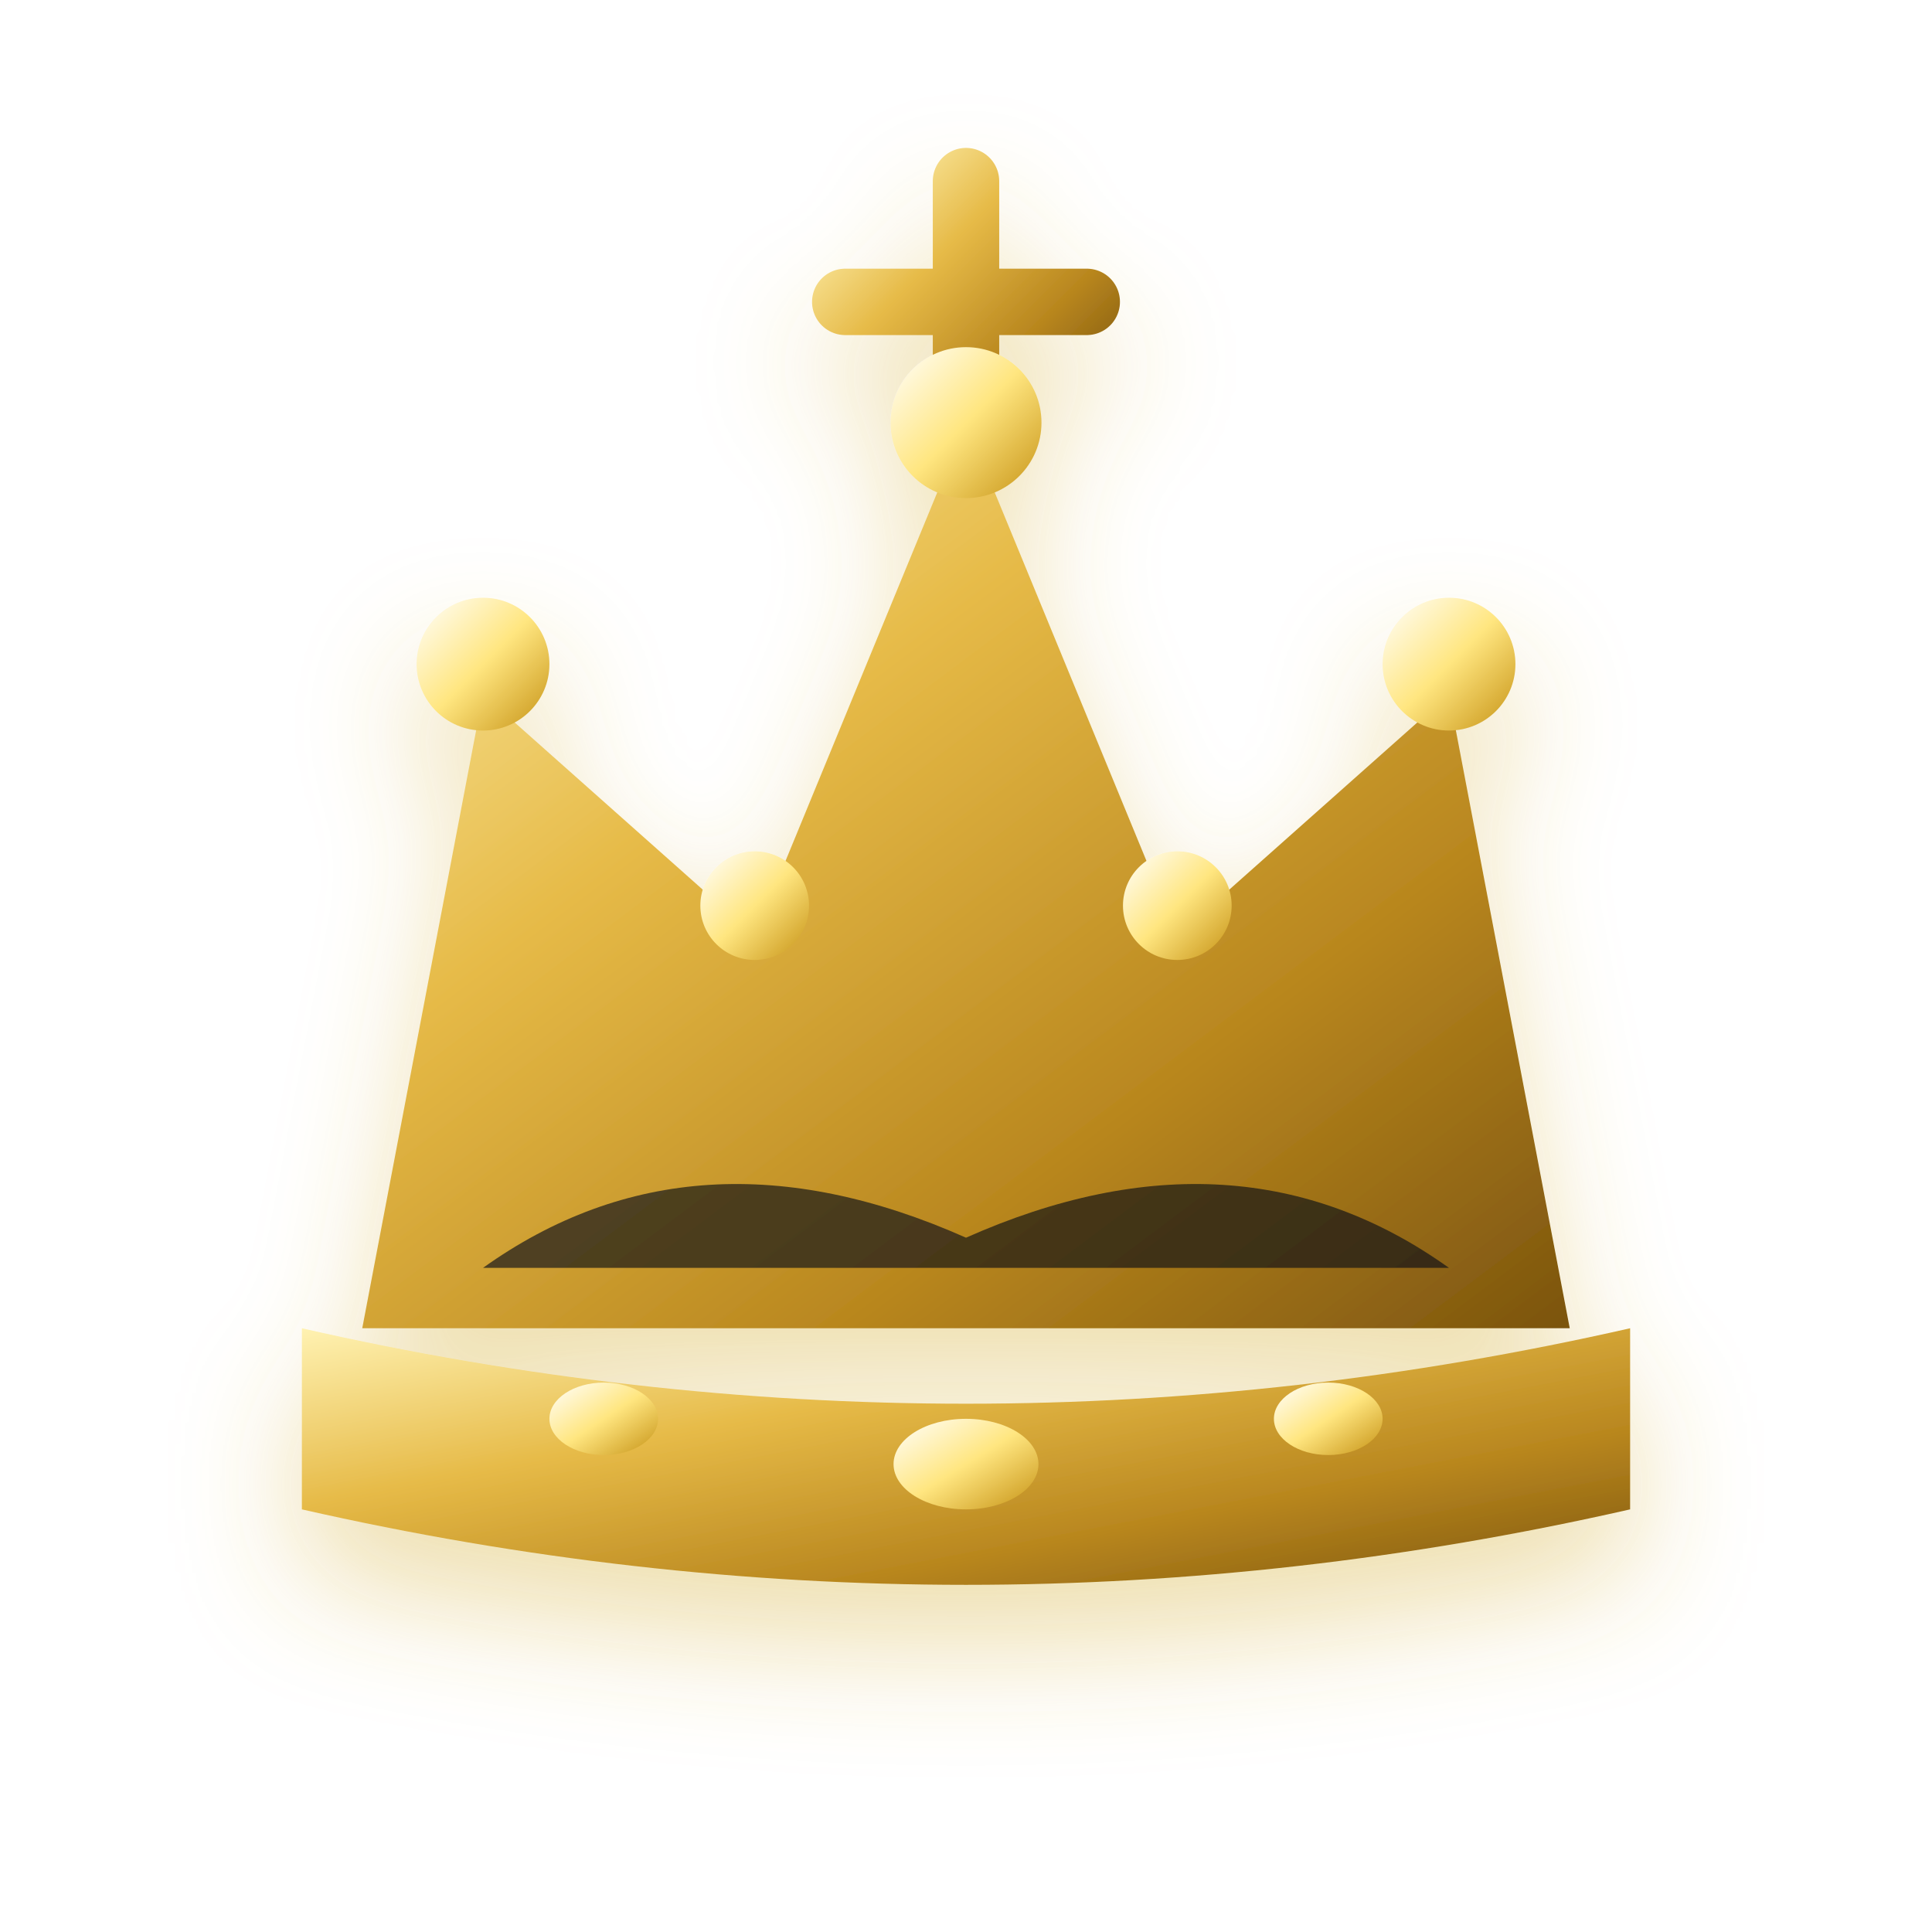
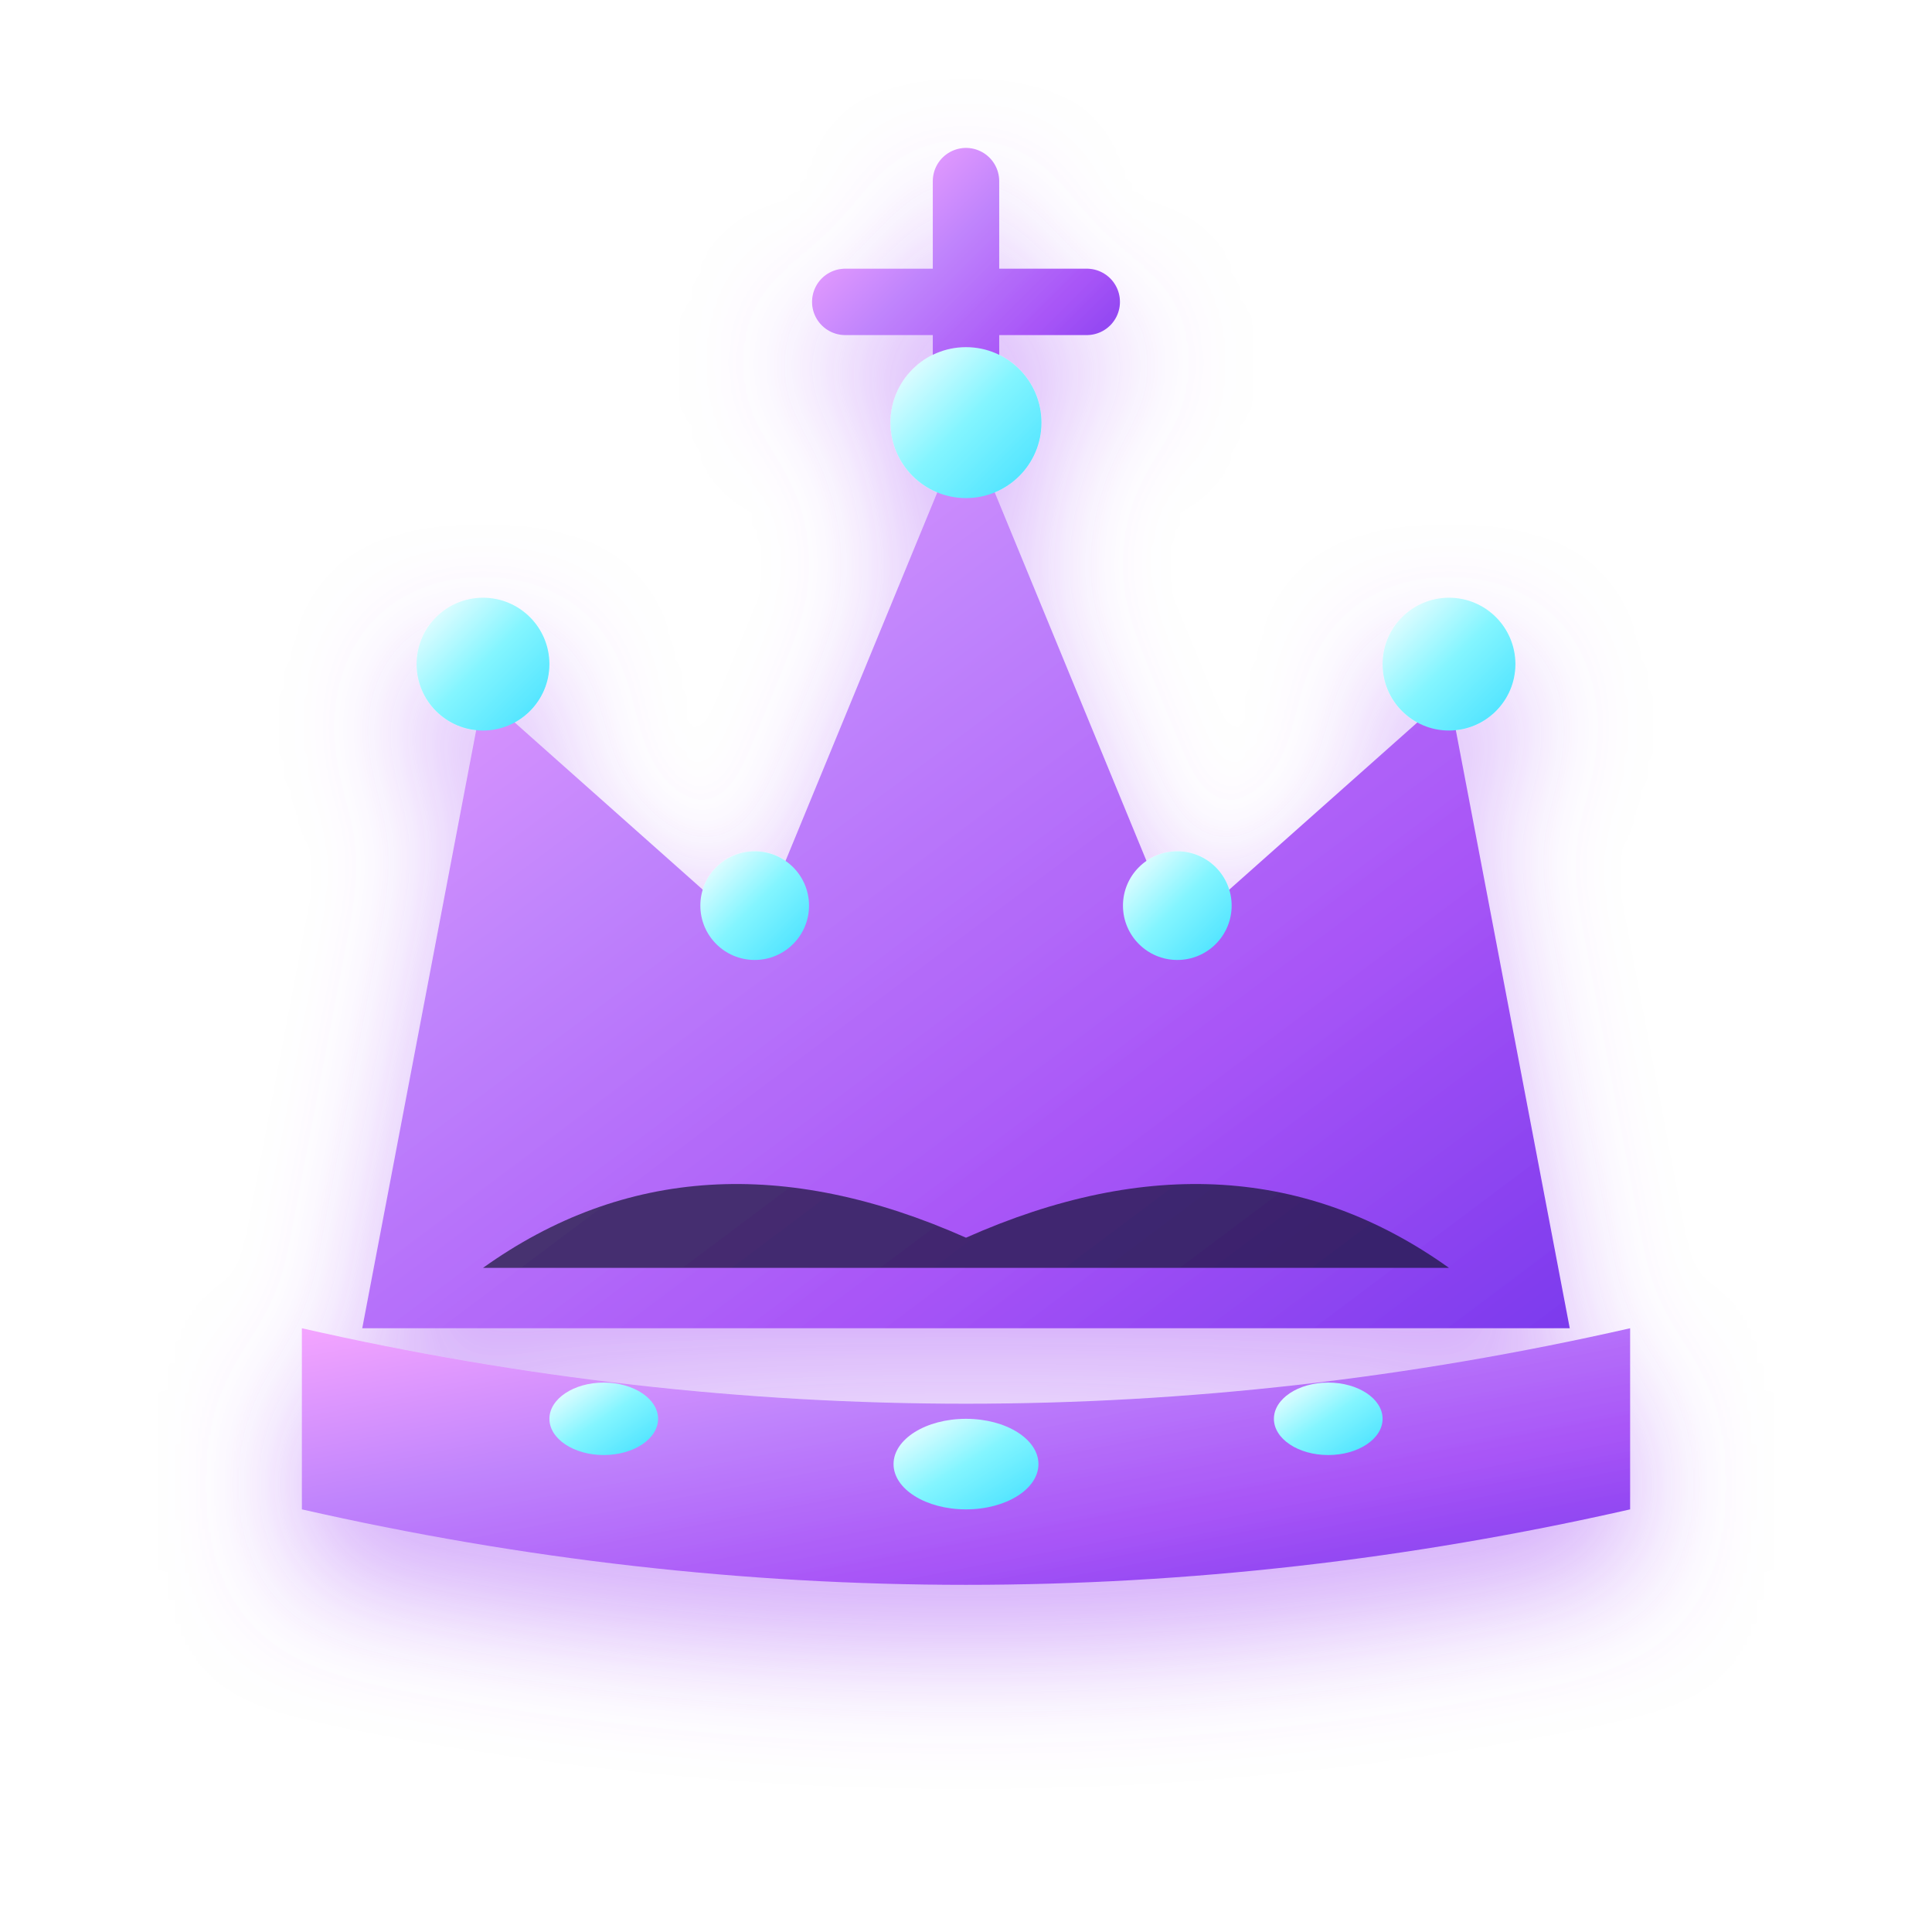
<svg xmlns="http://www.w3.org/2000/svg" viewBox="0 0 64 64" fill="none">
  <defs>
-     <linearGradient id="crownGold" x1="0%" y1="0%" x2="100%" y2="100%">
-       <stop offset="0%" stop-color="#FFF2B2" />
-       <stop offset="35%" stop-color="#E6BA47" />
-       <stop offset="70%" stop-color="#B8861E" />
-       <stop offset="100%" stop-color="#7B540E" />
+     <linearGradient id="crownViolet" x1="0%" y1="0%" x2="100%" y2="100%">
+       <stop offset="0%" stop-color="#F4A5FF" />
+       <stop offset="35%" stop-color="#C084FC" />
+       <stop offset="70%" stop-color="#A855F7" />
+       <stop offset="100%" stop-color="#7C3AED" />
    </linearGradient>
    <linearGradient id="jewelGlow" x1="0%" y1="0%" x2="100%" y2="100%">
      <stop offset="0%" stop-color="#FFFFFF" />
-       <stop offset="50%" stop-color="#FFE680" />
-       <stop offset="100%" stop-color="#C69214" />
+       <stop offset="50%" stop-color="#83F5FF" />
+       <stop offset="100%" stop-color="#42DFFF" />
    </linearGradient>
-     <filter id="goldShadow" x="-20%" y="-20%" width="140%" height="140%">
-       <feDropShadow dx="0" dy="2" stdDeviation="2" flood-color="#D4AF37" flood-opacity="0.4" />
+     <filter id="violetShadow" x="-20%" y="-20%" width="140%" height="140%">
+       <feDropShadow dx="0" dy="2" stdDeviation="2" flood-color="#A855F7" flood-opacity="0.5" />
    </filter>
  </defs>
-   <g filter="url(#goldShadow)">
-     <path d="M32 6v8M28 10h8" stroke="url(#crownGold)" stroke-width="2.2" stroke-linecap="round" />
-     <path d="M12 44 L16 23 L25 31 L32 14 L39 31 L48 23 L52 44 Z" fill="url(#crownGold)" />
-     <path d="M10 44 Q32 49 54 44 L54 50 Q32 55 10 50 Z" fill="url(#crownGold)" />
-     <path d="M16 42 Q23 37 32 41 Q41 37 48 42 Z" fill="#0A0E17" opacity="0.65" />
+   <g filter="url(#violetShadow)">
+     <path d="M32 6v8M28 10h8" stroke="url(#crownViolet)" stroke-width="2.2" stroke-linecap="round" />
+     <path d="M12 44 L16 23 L25 31 L32 14 L39 31 L48 23 L52 44 Z" fill="url(#crownViolet)" />
+     <path d="M10 44 Q32 49 54 44 L54 50 Q32 55 10 50 Z" fill="url(#crownViolet)" />
+     <path d="M16 42 Q23 37 32 41 Q41 37 48 42 Z" fill="#0B1026" opacity="0.65" />
    <circle cx="16" cy="22" r="2.2" fill="url(#jewelGlow)" />
    <circle cx="25" cy="30" r="1.8" fill="url(#jewelGlow)" />
    <circle cx="32" cy="14" r="2.5" fill="url(#jewelGlow)" />
    <circle cx="39" cy="30" r="1.8" fill="url(#jewelGlow)" />
    <circle cx="48" cy="22" r="2.2" fill="url(#jewelGlow)" />
    <ellipse cx="20" cy="47" rx="1.8" ry="1.2" fill="url(#jewelGlow)" />
    <ellipse cx="32" cy="48.5" rx="2.4" ry="1.5" fill="url(#jewelGlow)" />
    <ellipse cx="44" cy="47" rx="1.8" ry="1.2" fill="url(#jewelGlow)" />
  </g>
</svg>
